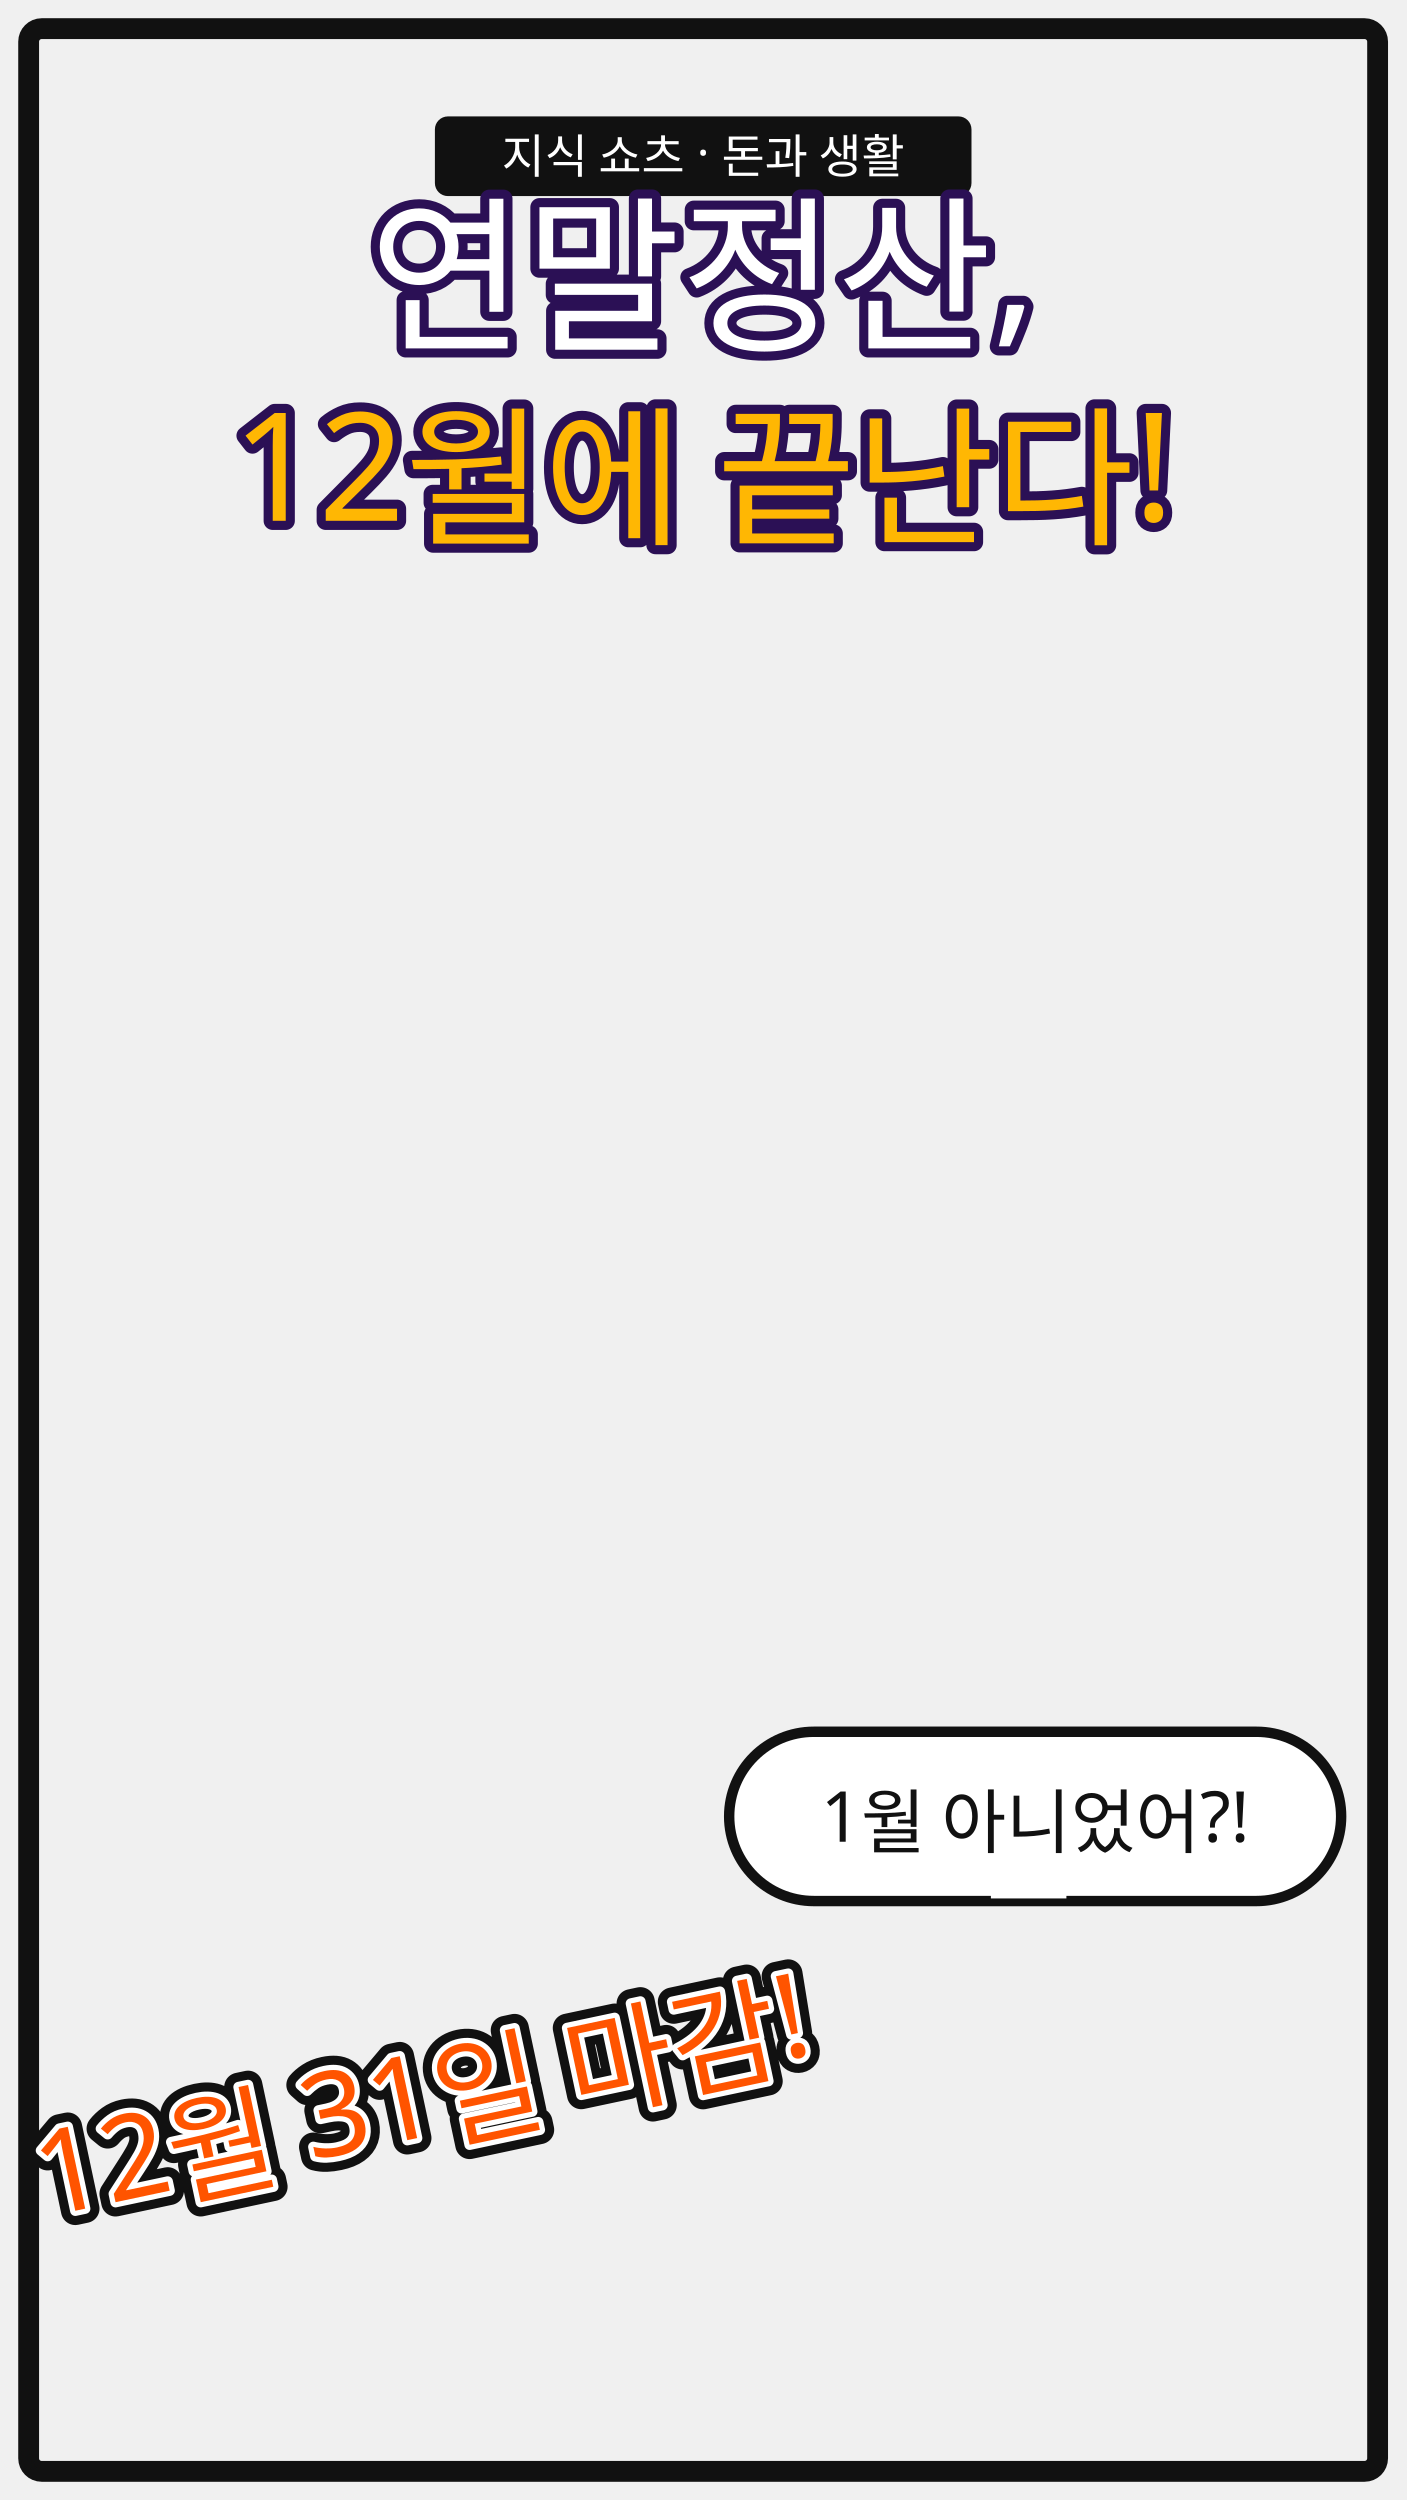
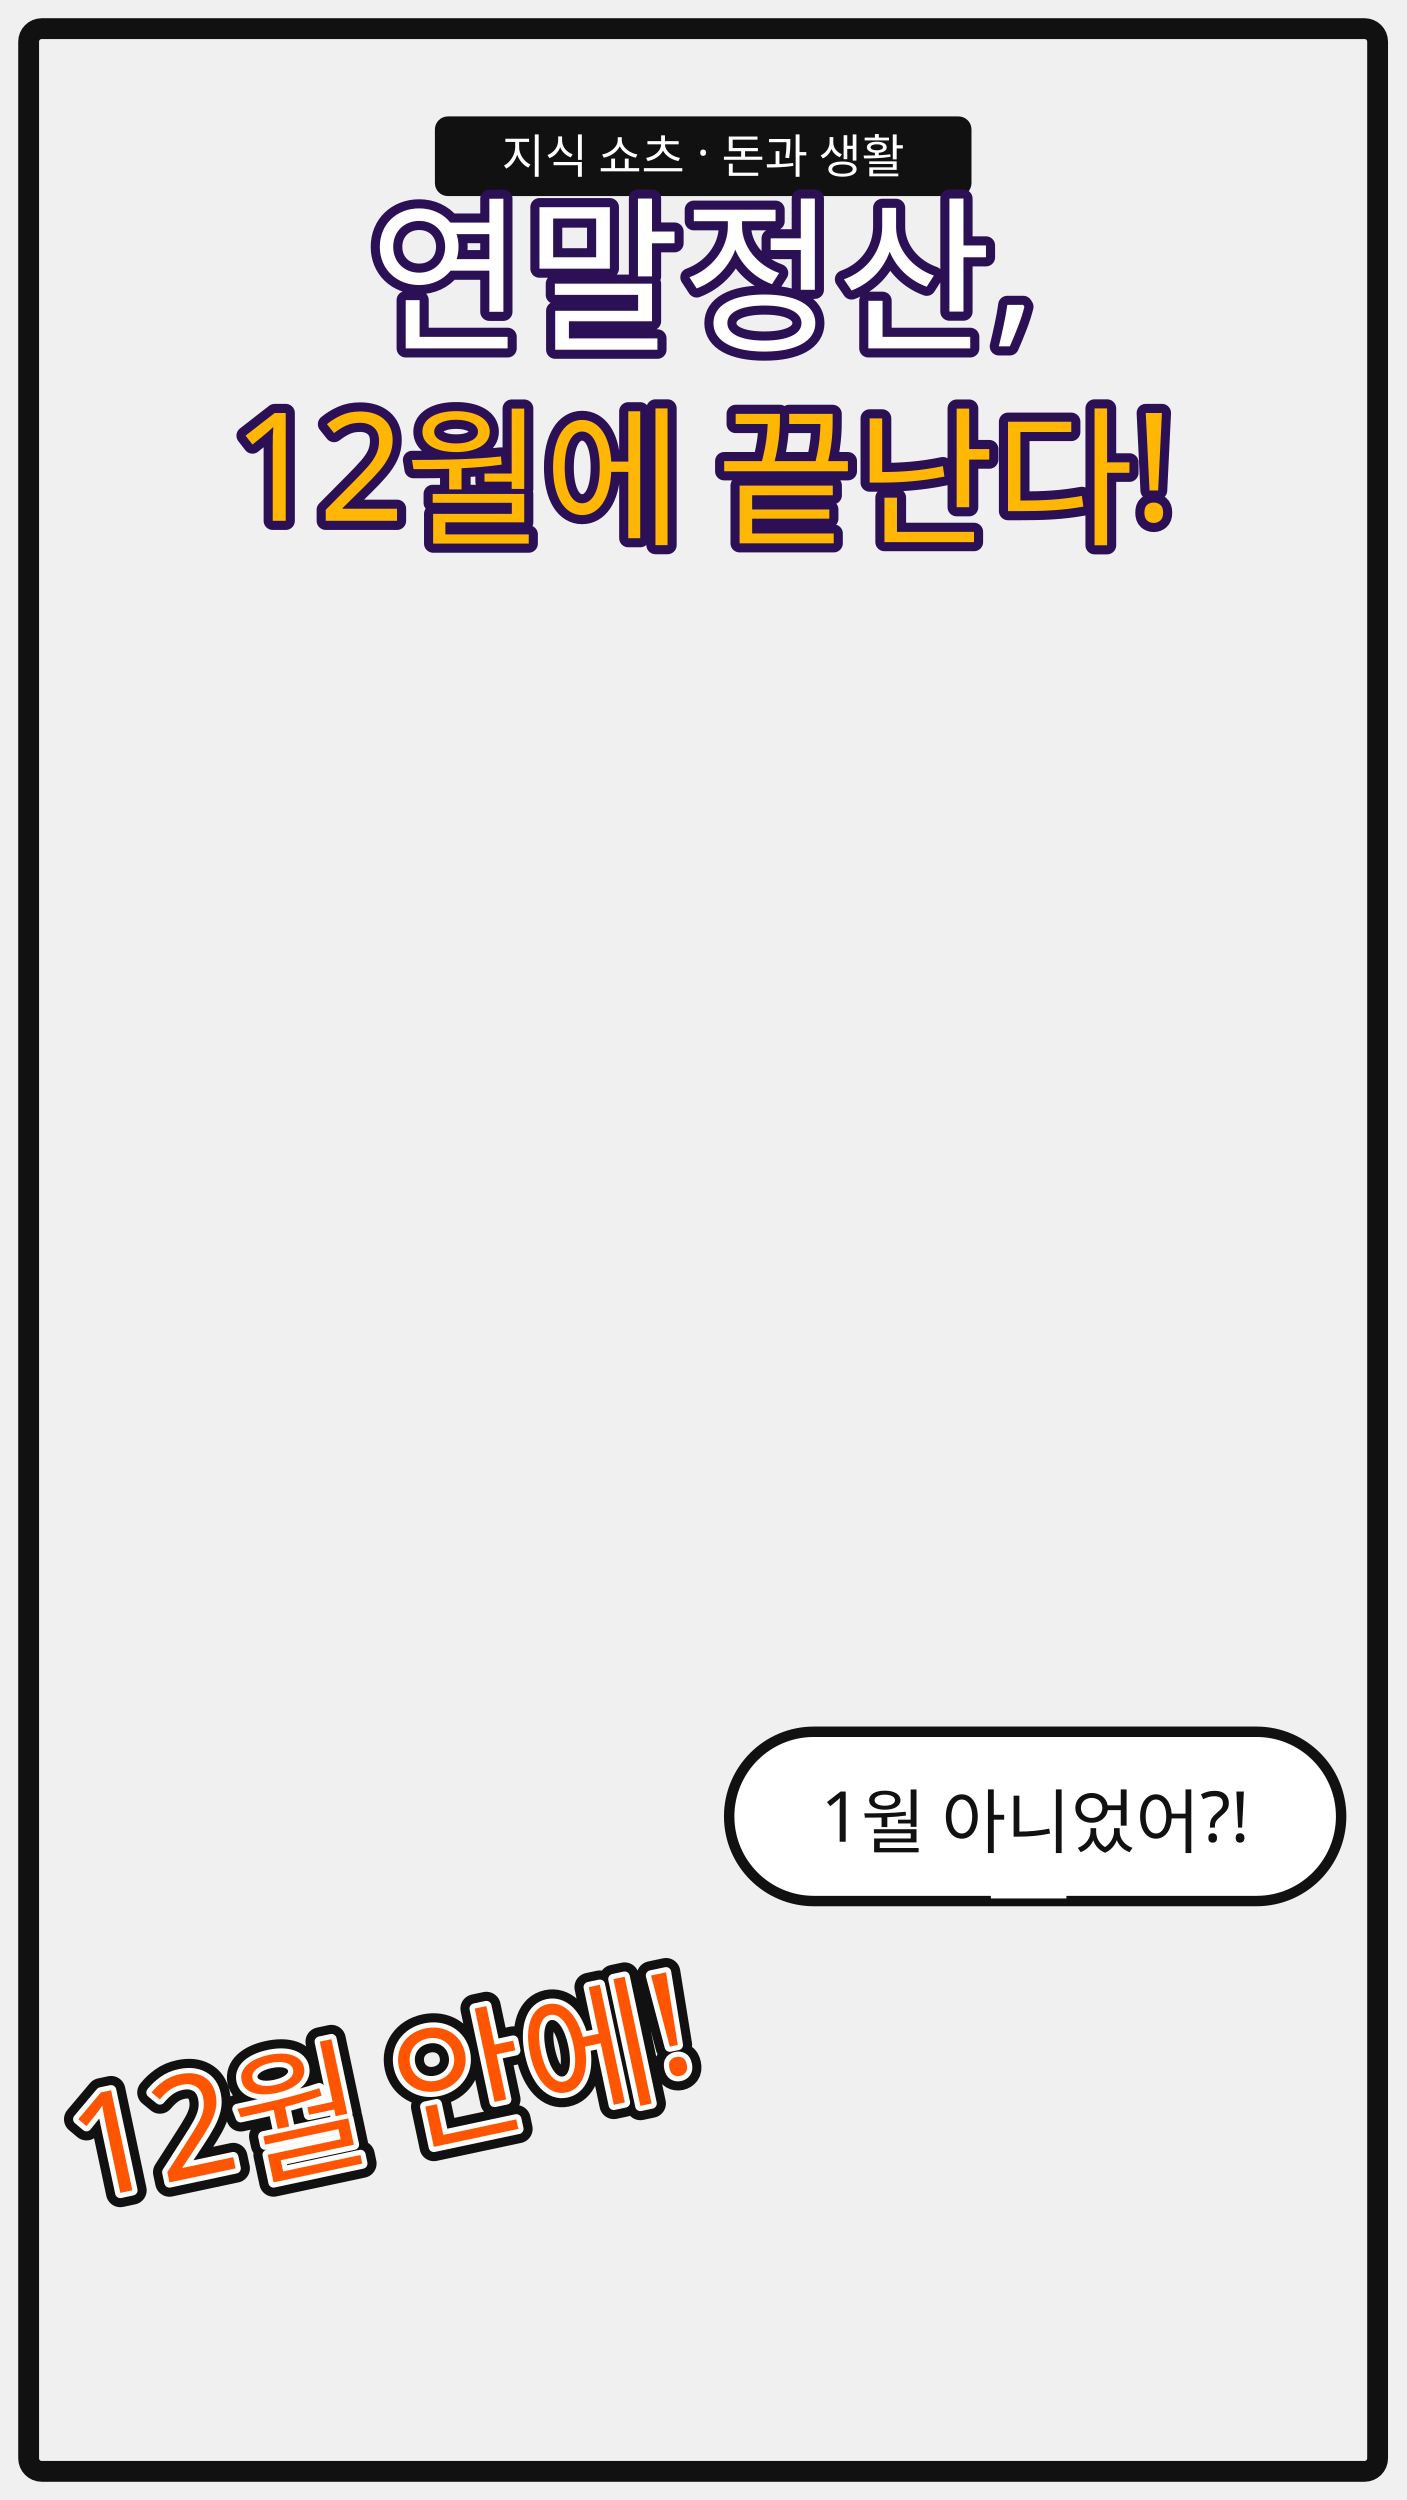
<svg xmlns="http://www.w3.org/2000/svg" width="1080" height="1920" viewBox="0 0 1080 1920">
  <rect x="0" y="0" width="1080" height="1920" fill="#000000" fill-opacity="0" />
  <rect x="22" y="22" width="1036" height="1876" rx="10" fill="none" stroke="#111111" stroke-width="16" />
  <rect x="334.0" y="89.4" width="412.1" height="61.2" rx="10" fill="#111111" />
  <text x="540" y="132.96" font-family="Do Hyeon" font-size="36" fill="#ffffff" text-anchor="middle">지식 쇼츠 · 돈과 생활</text>
  <text x="540" y="260" font-family="Black Han Sans" font-size="130" fill="#ffffff" text-anchor="middle" stroke="#2b1055" stroke-width="14" paint-order="stroke" stroke-linejoin="round">연말정산,</text>
  <text x="540" y="400" font-family="Black Han Sans" font-size="116" fill="#ffb703" text-anchor="middle" stroke="#2b1055" stroke-width="14" paint-order="stroke" stroke-linejoin="round">12월에 끝난다!</text>
  <path d="M755.0 1456 L700 1440 L825.0 1456 Z" fill="#ffffff" stroke="#111111" stroke-width="8" stroke-linejoin="round" />
  <rect x="560" y="1330" width="470" height="130" rx="65.0" fill="#ffffff" stroke="#111111" stroke-width="8" />
  <path d="M761.0 1452 L819.0 1452" stroke="#ffffff" stroke-width="12" />
  <text x="795.0" y="1414.44" font-family="Jua" font-size="54" fill="#111111" text-anchor="middle">1월 아니었어?!</text>
-   <g transform="rotate(-12 330 1640)">
-     <text x="330" y="1640" font-family="Jua" font-size="90" fill="#111111" text-anchor="middle" stroke="#111111" stroke-width="22" stroke-linejoin="round">12월 31일 마감!</text>
-     <text x="330" y="1640" font-family="Jua" font-size="90" fill="#ff5400" text-anchor="middle" stroke="#ffffff" stroke-width="8" paint-order="stroke" stroke-linejoin="round">12월 31일 마감!</text>
+   <g transform="rotate(-12 300 1640)">
+     <text x="300" y="1640" font-family="Jua" font-size="110" fill="#111111" text-anchor="middle" stroke="#111111" stroke-width="22" stroke-linejoin="round">12월 안에!</text>
+     <text x="300" y="1640" font-family="Jua" font-size="110" fill="#ff5400" text-anchor="middle" stroke="#ffffff" stroke-width="8" paint-order="stroke" stroke-linejoin="round">12월 안에!</text>
  </g>
</svg>
